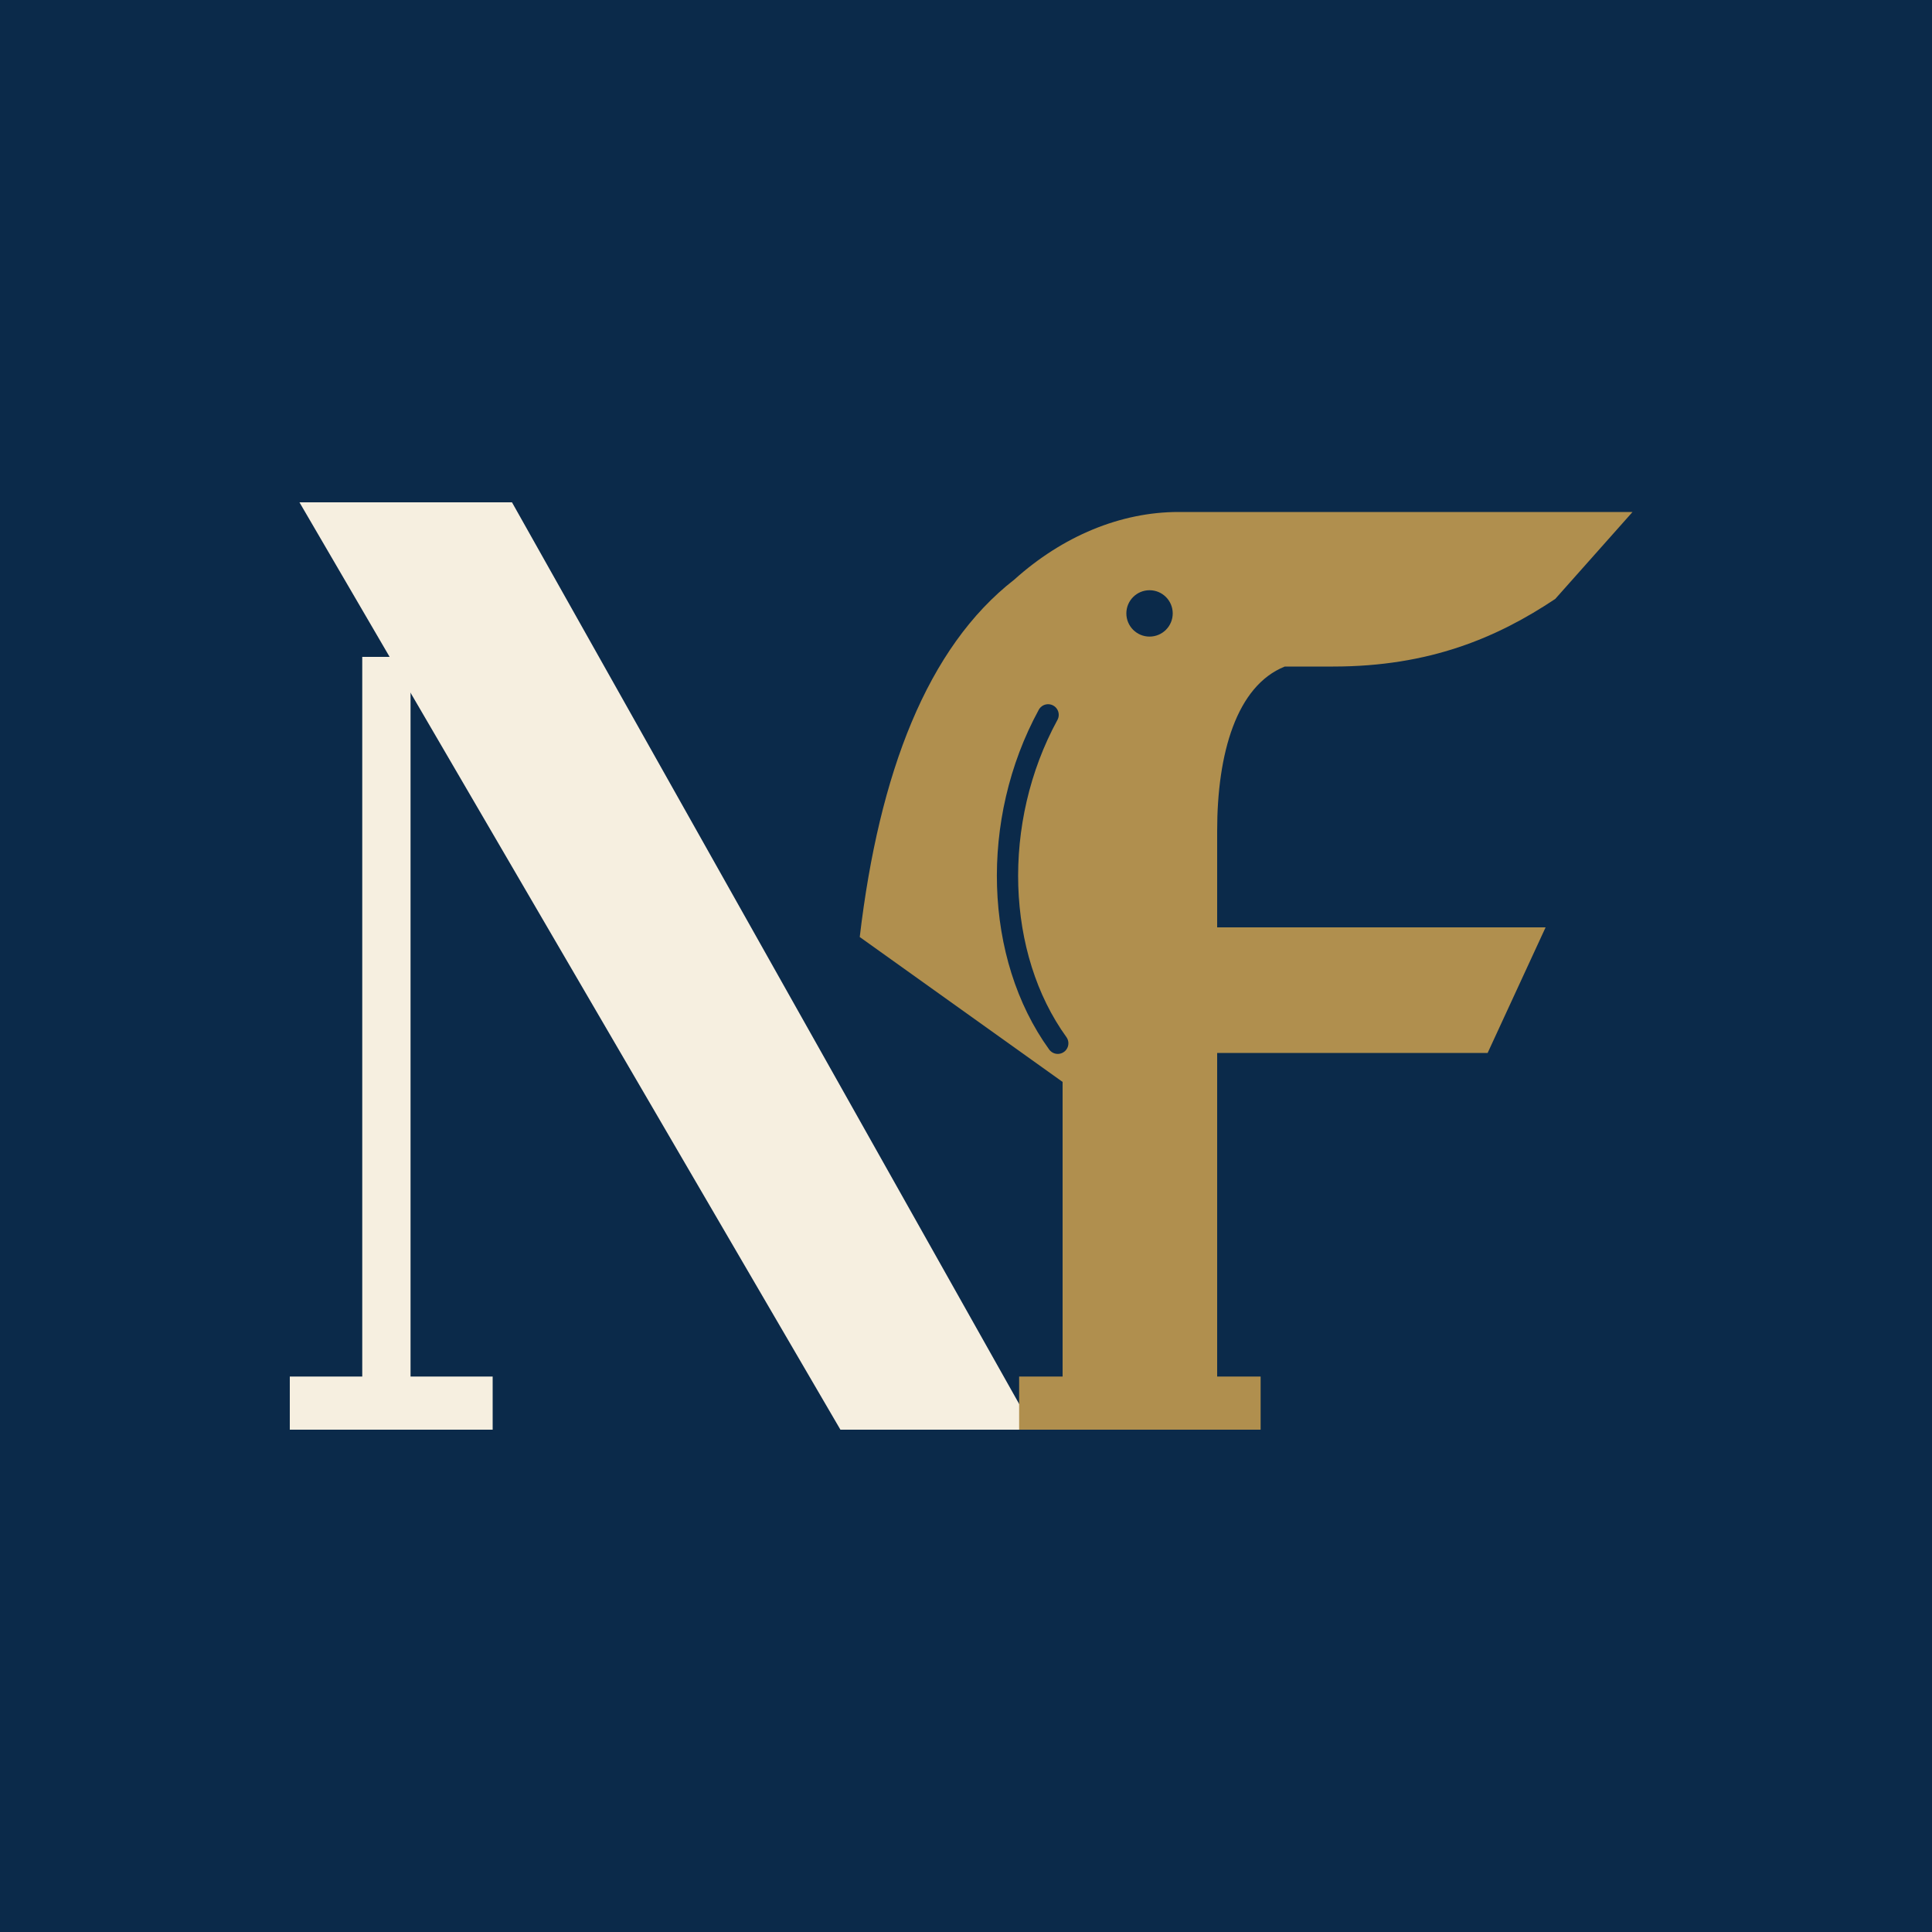
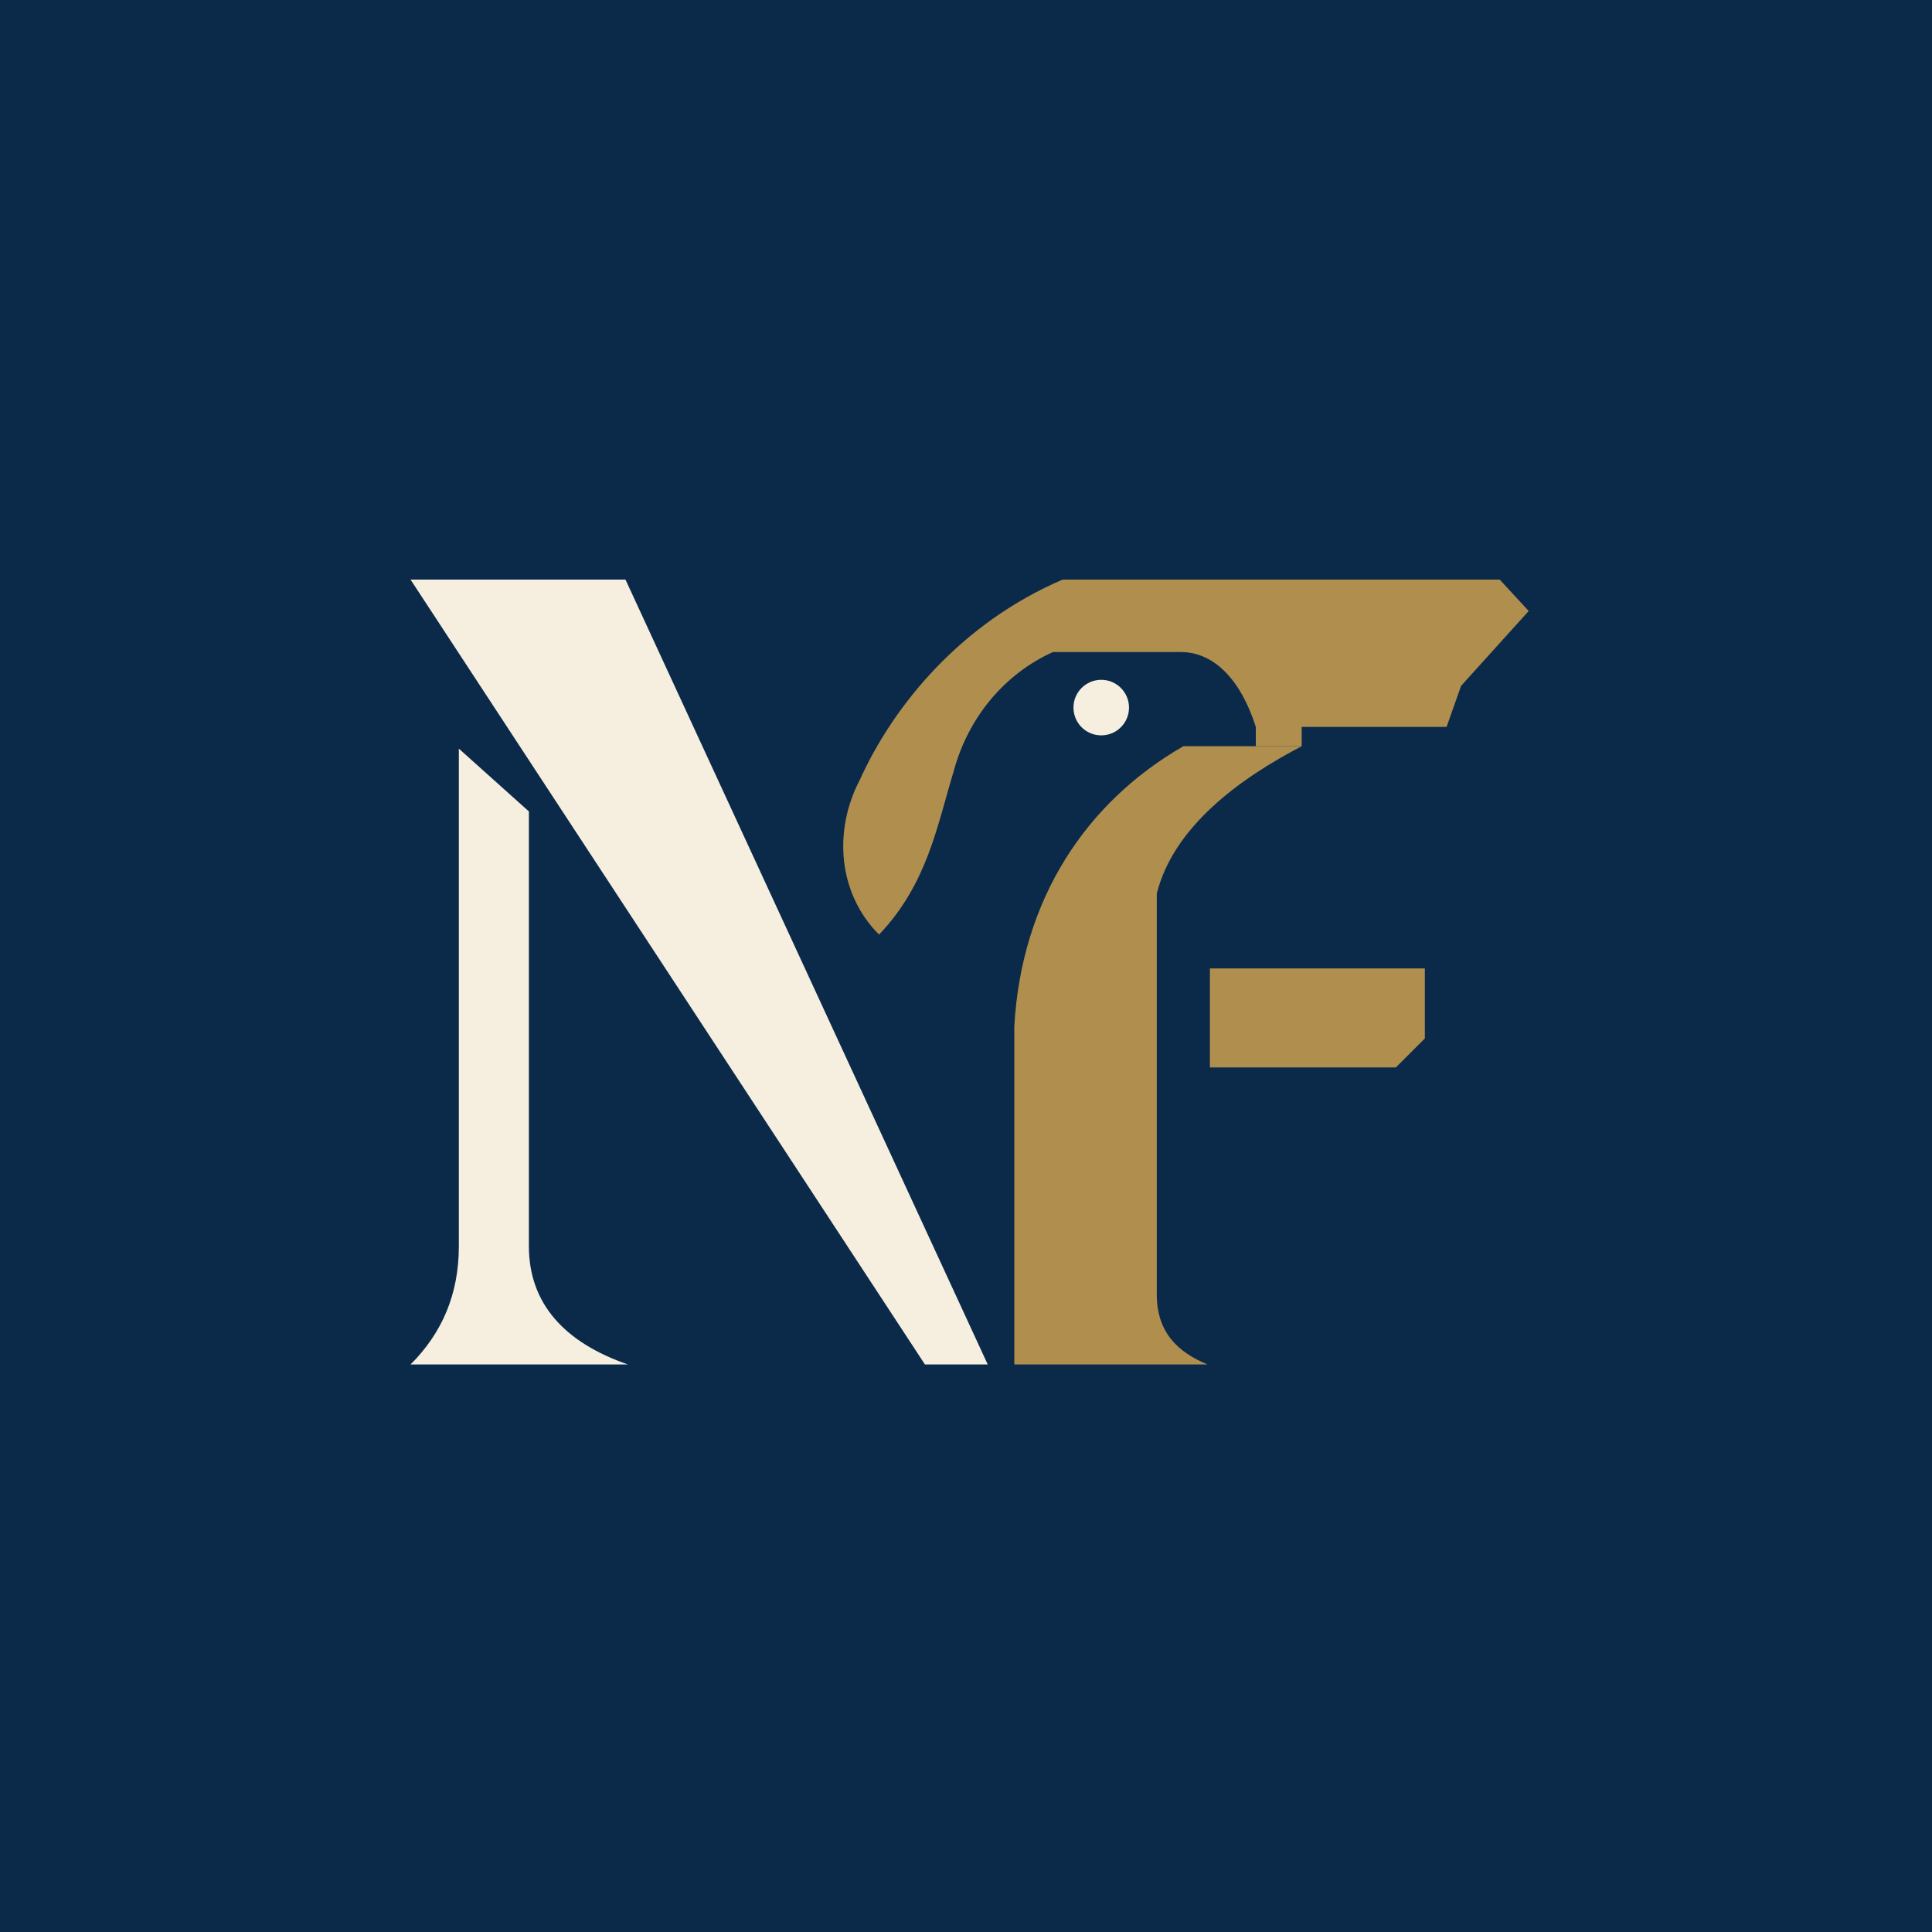
- <svg xmlns="http://www.w3.org/2000/svg" viewBox="0 0 200 200" width="800" height="800" role="img" aria-label="Martin and Finch">
-   <rect width="200" height="200" fill="#0b2a4a" />
-   <g transform="translate(30 50)">
-     <g fill="#f6efe0">
-       <path d="M1 2 H23 L77 98 H57 Z" />
-       <path d="M7.5 18 H12.5 V93 H7.5 Z" />
-       <path d="M0 92.5 H21 V98 H0 Z" />
-     </g>
-     <mask id="mf-wing" maskUnits="userSpaceOnUse" x="0" y="0" width="140" height="100">
-       <rect width="140" height="100" fill="#fff" />
-       <path d="M79.5 58 C73 49 72.5 35 78.5 24" fill="none" stroke="#000" stroke-width="2.2" stroke-linecap="round" />
-     </mask>
-     <g fill="#b08f4e" mask="url(#mf-wing)">
-       <path d="M80 93 V62 L59 47 C61 30 66 17 75 10 C80 5.5 86 3 92 3 H139 L131 12 C125 16 118 19 108 19 H103 C98 21 96 28 96 36 V93 Z" />
-       <path d="M96 46 H130 L124 59 H96 Z" />
-       <path d="M75.5 92.5 H100.5 V98 H75.5 Z" />
-     </g>
-     <circle cx="89" cy="13.5" r="2.4" fill="#0b2a4a" />
+ <svg xmlns="http://www.w3.org/2000/svg" viewBox="-17 -24 80 80" width="800" height="800" role="img" aria-label="Martin and Finch">
+   <rect x="-100" y="-100" width="1000" height="1000" fill="#0b2a4a" />
+   <g fill="#f6efe0">
+     <path d="M0 0 H8.9 L23.9 32.5 H21.3 Z" />
+     <path d="M2 7 L4.9 9.6 V27.6 C4.9 30 6.4 31.6 9 32.5 H0 C1.3 31.2 2 29.6 2 27.6 Z" />
  </g>
+   <g fill="#b08f4e">
+     <path d="M19.4 14.7 C17.7 13 17.5 10.4 18.6 8.3 C20 5.2 22.8 1.8 27 0 H45.1 L46.3 1.3 L43.5 4.4 L42.9 6.1 H36.9 V6.9 H35 V6.1 C34.4 4.2 33.3 3 31.9 3 H26.6 C24.6 3.9 23.1 5.7 22.5 7.9 C21.8 10.2 21.4 12.6 19.4 14.7 Z" />
+     <path d="M32 6.9 H36.9 C34.4 8.2 31.6 10.2 30.9 13 V29.6 C30.9 31.2 31.8 32 33 32.5 H25 V18.5 C25.3 13.2 28 9.2 32 6.9 Z" />
+     <path d="M33.1 16.1 H42 V19 L40.8 20.2 H33.1 Z" />
+   </g>
+   <circle cx="28.6" cy="5.3" r="1.15" fill="#f6efe0" />
</svg>
